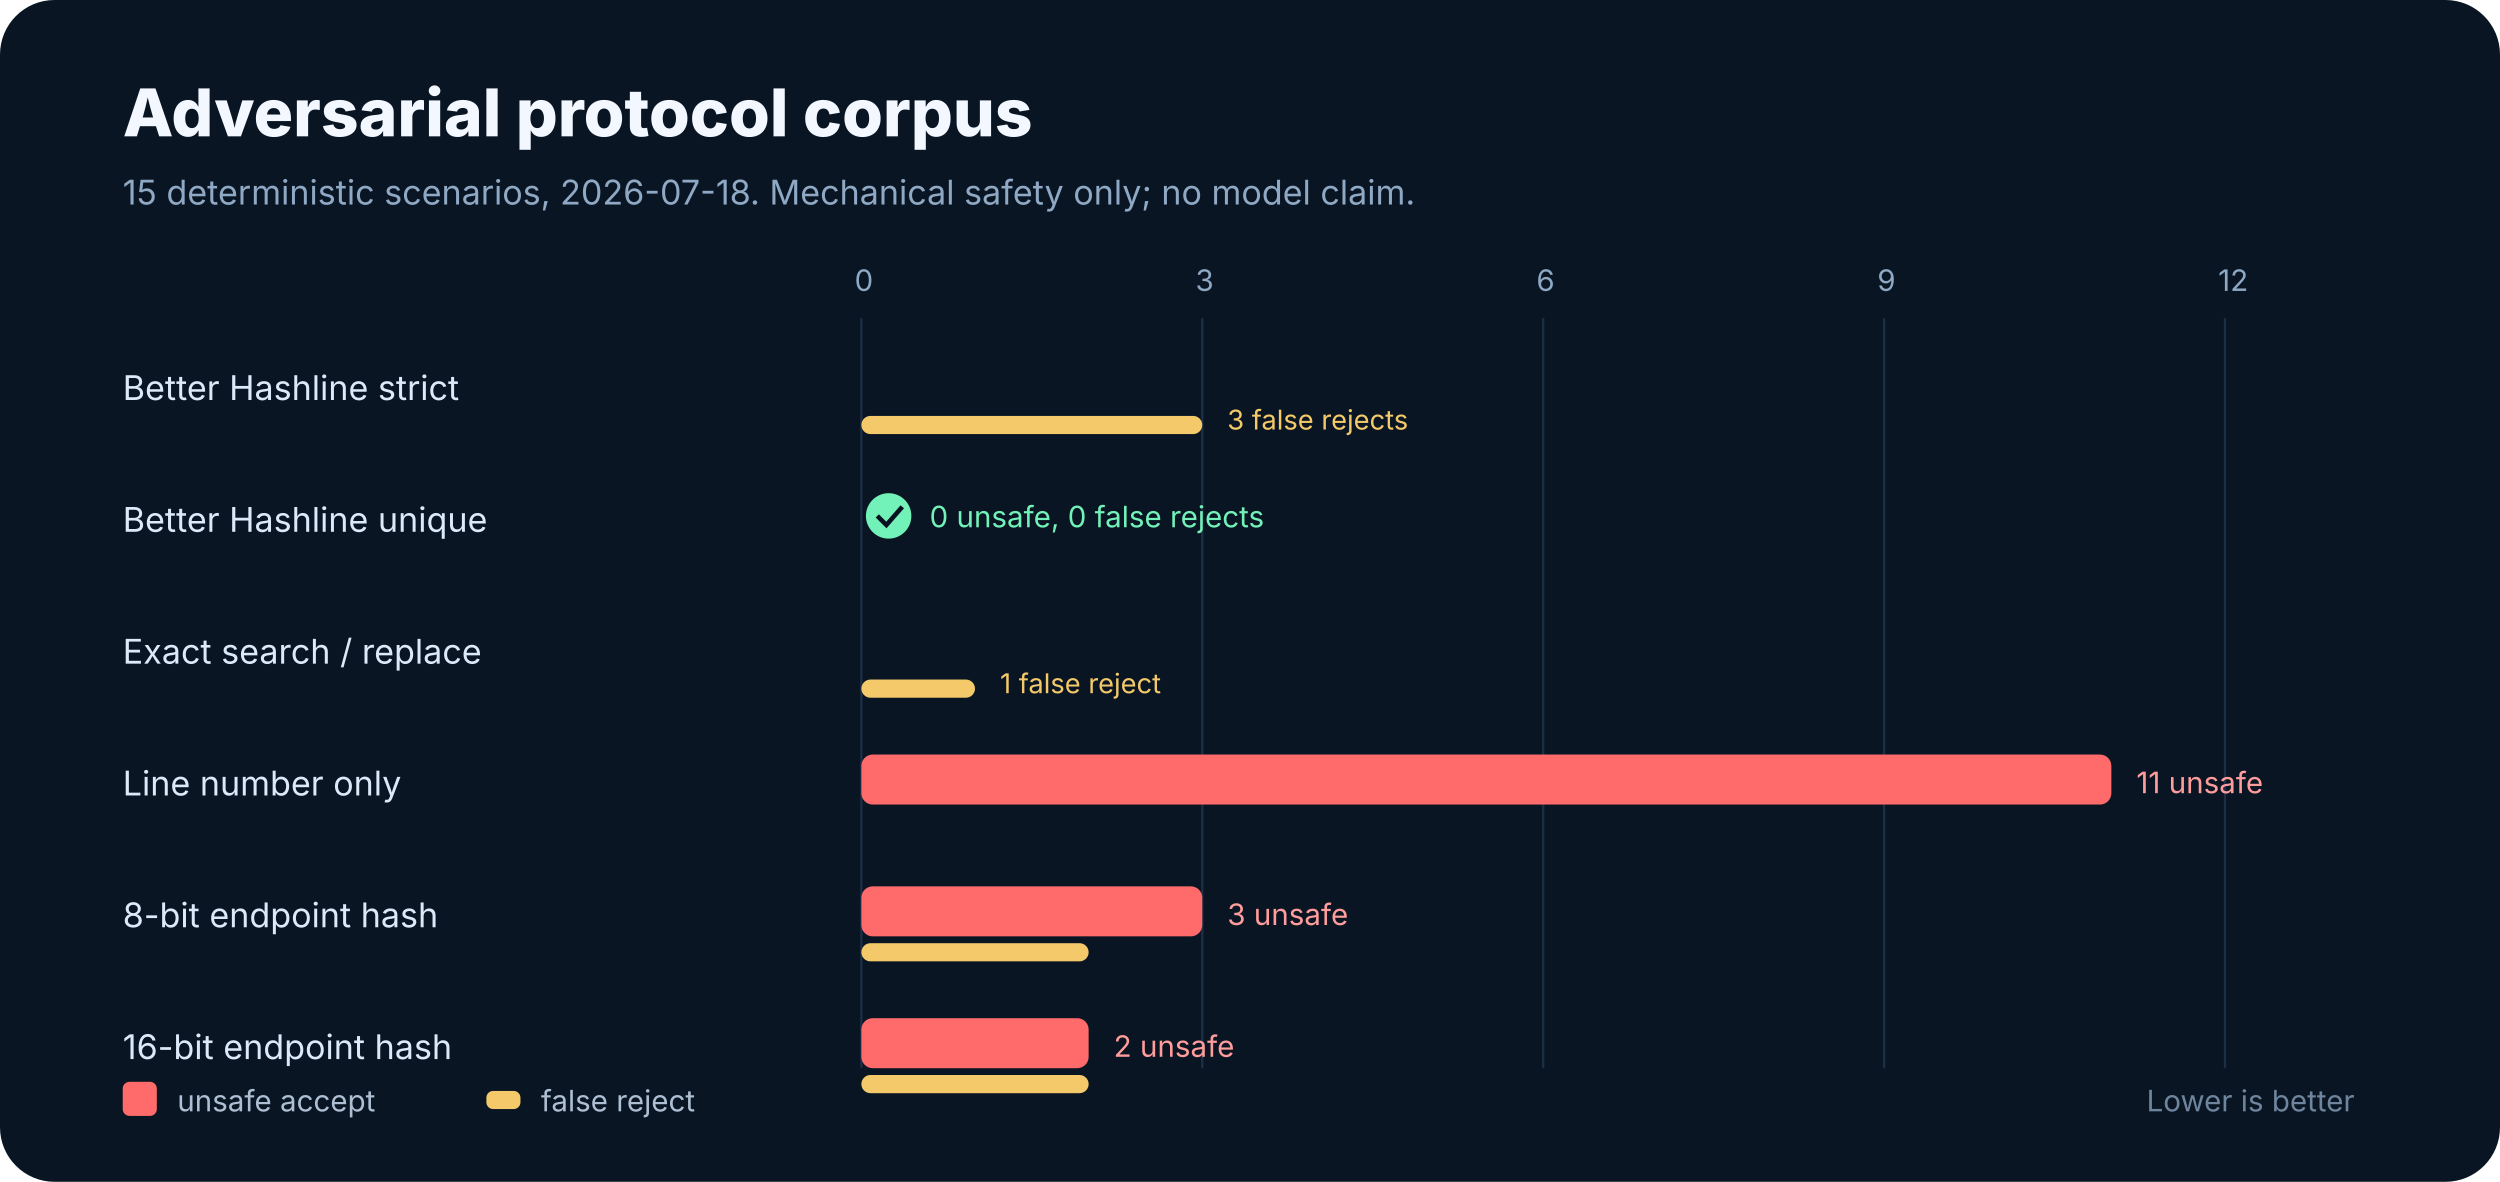
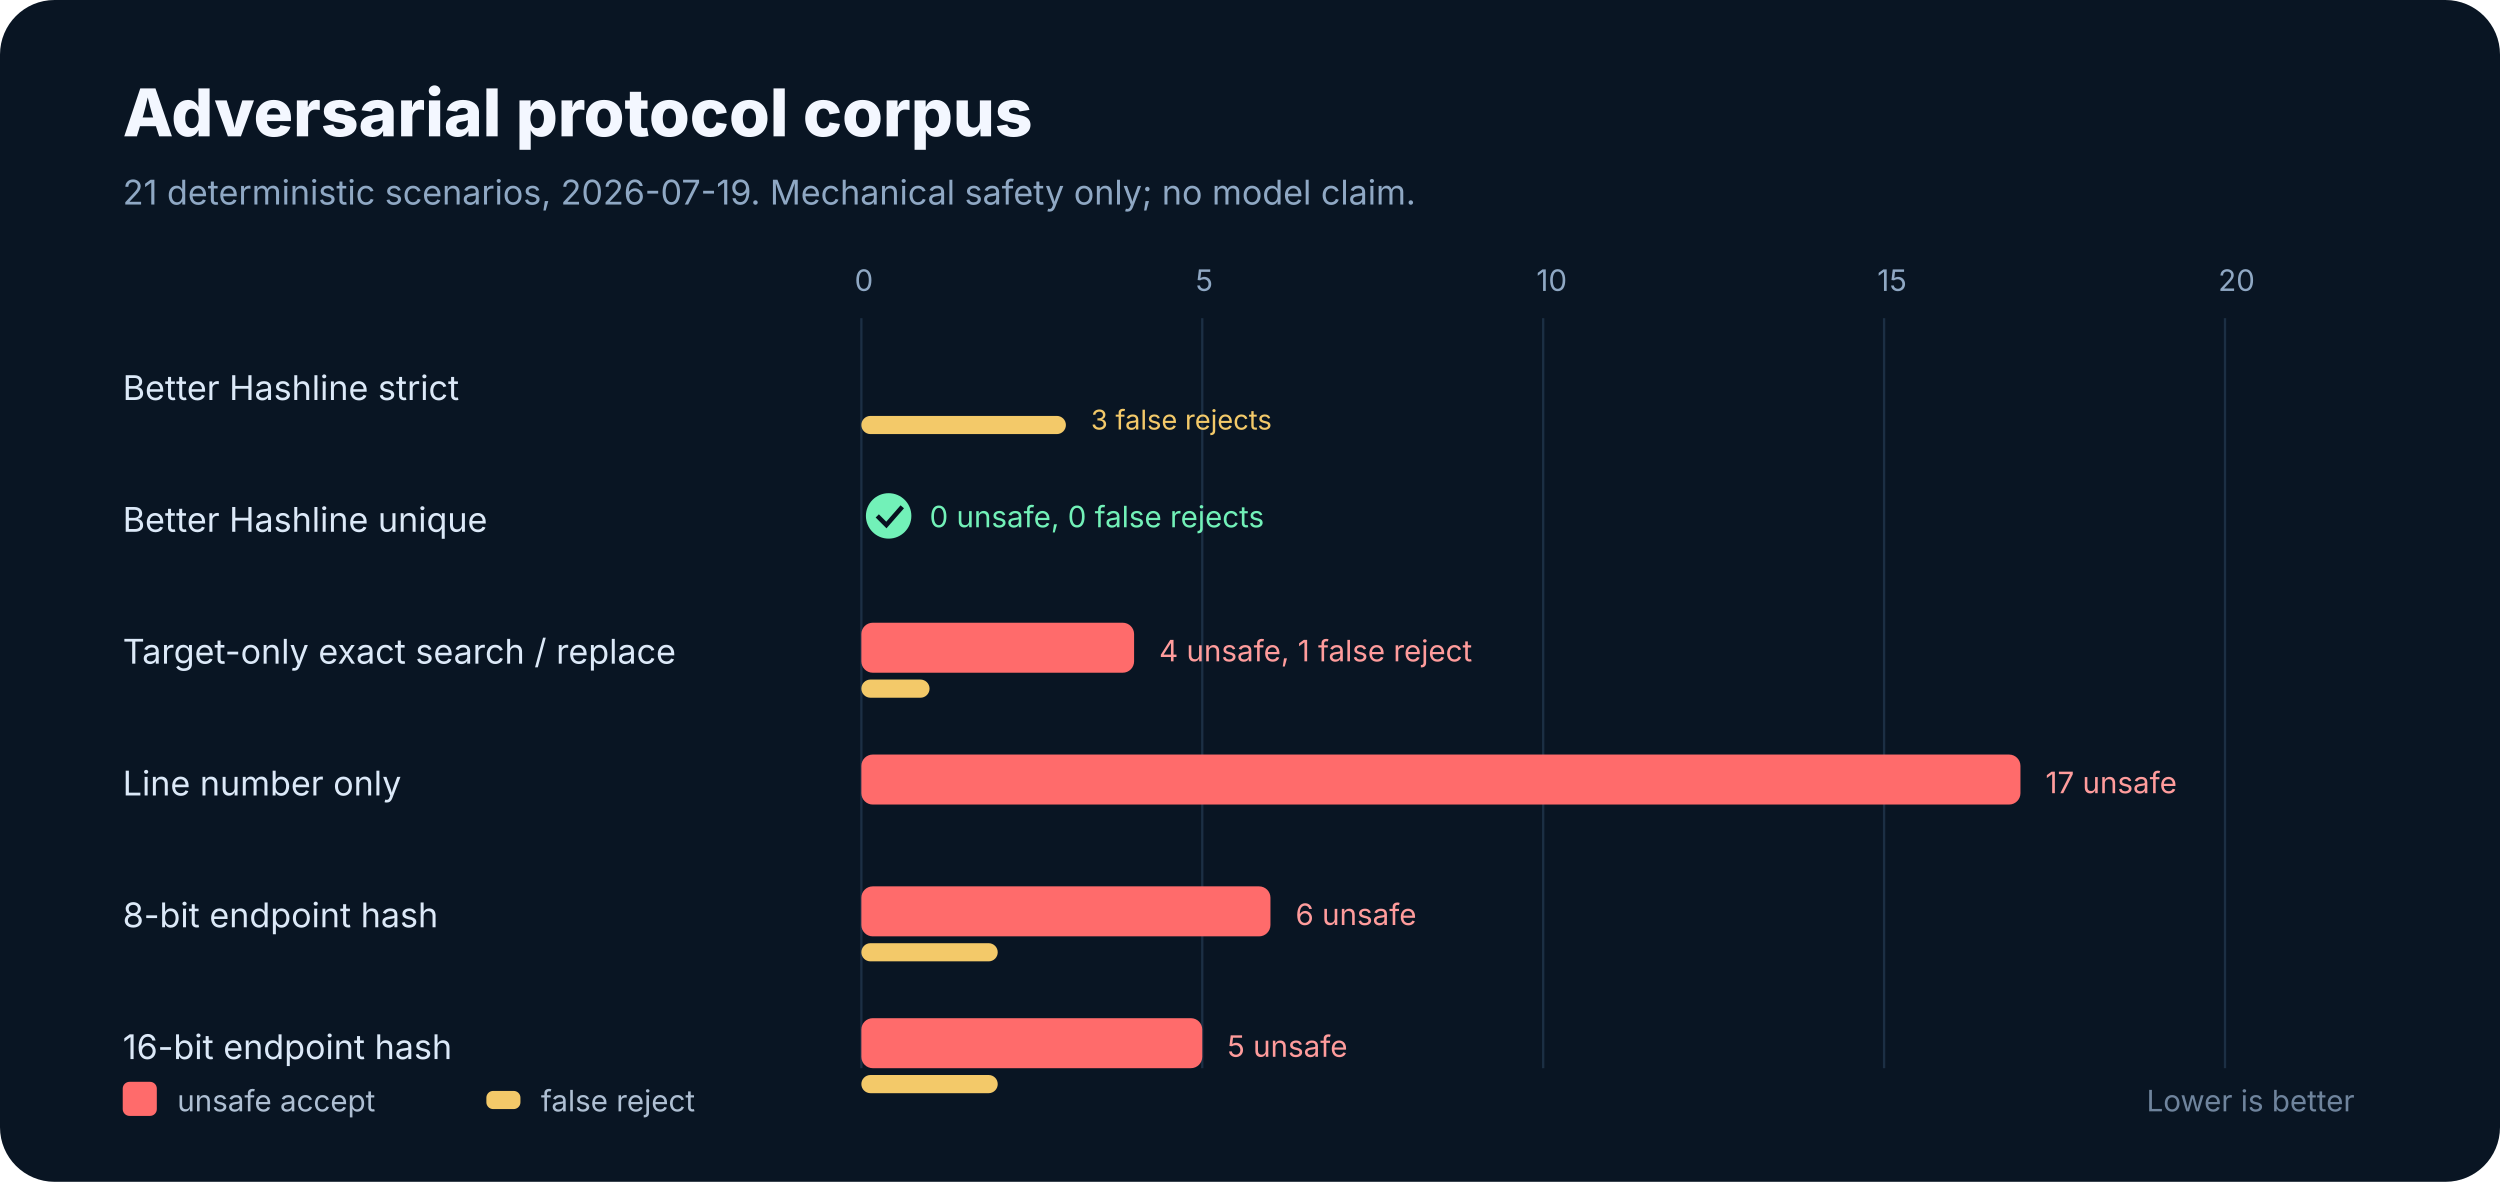
<svg xmlns="http://www.w3.org/2000/svg" width="1100" height="520" viewBox="0 0 1100 520" role="img" aria-labelledby="title desc">
  <rect width="1100" height="520" rx="24" fill="#091523" />
  <text x="54" y="60" fill="#f3f7ff" font-family="Inter,Segoe UI,sans-serif" font-size="29" font-weight="800">Adversarial protocol corpus</text>
-   <text x="54" y="90" fill="#8fa8c4" font-family="Inter,Segoe UI,sans-serif" font-size="15">15 deterministic scenarios, 2026-07-18. Mechanical safety only; no model claim.</text>
+   <text x="54" y="90" fill="#8fa8c4" font-family="Inter,Segoe UI,sans-serif" font-size="15">21 deterministic scenarios, 2026-07-19. Mechanical safety only; no model claim.</text>
  <g transform="translate(54 128)" font-family="Inter,Segoe UI,sans-serif">
    <text x="322" y="0" fill="#8fa8c4" font-size="13">0</text>
-     <text x="472" y="0" fill="#8fa8c4" font-size="13">3</text>
-     <text x="622" y="0" fill="#8fa8c4" font-size="13">6</text>
-     <text x="772" y="0" fill="#8fa8c4" font-size="13">9</text>
-     <text x="922" y="0" fill="#8fa8c4" font-size="13">12</text>
+     <text x="472" y="0" fill="#8fa8c4" font-size="13">5</text>
+     <text x="622" y="0" fill="#8fa8c4" font-size="13">10</text>
+     <text x="772" y="0" fill="#8fa8c4" font-size="13">15</text>
+     <text x="922" y="0" fill="#8fa8c4" font-size="13">20</text>
    <g stroke="#263d56" opacity="0.65">
      <path d="M325 12v330" />
      <path d="M475 12v330" />
      <path d="M625 12v330" />
      <path d="M775 12v330" />
      <path d="M925 12v330" />
    </g>
    <g transform="translate(0 30)">
      <text x="0" y="18" fill="#dce9f8" font-size="15">Better Hashline strict</text>
      <rect x="325" width="0" height="22" fill="#ff6b6b" />
-       <rect x="325" y="25" width="150" height="8" rx="4" fill="#f3c969" />
-       <text x="486" y="31" fill="#f3c969" font-size="12">3 false rejects</text>
+       <rect x="325" y="25" width="90" height="8" rx="4" fill="#f3c969" />
+       <text x="426" y="31" fill="#f3c969" font-size="12">3 false rejects</text>
    </g>
    <g transform="translate(0 88)">
      <text x="0" y="18" fill="#dce9f8" font-size="15">Better Hashline unique</text>
      <circle cx="337" cy="11" r="10" fill="#72f1b8" />
      <path d="M332 11l4 4 7-8" fill="none" stroke="#07111f" stroke-width="2" />
      <text x="355" y="16" fill="#72f1b8" font-size="13">0 unsafe, 0 false rejects</text>
    </g>
    <g transform="translate(0 146)">
-       <text x="0" y="18" fill="#dce9f8" font-size="15">Exact search / replace</text>
-       <rect x="325" y="25" width="50" height="8" rx="4" fill="#f3c969" />
-       <text x="386" y="31" fill="#f3c969" font-size="12">1 false reject</text>
+       <text x="0" y="18" fill="#dce9f8" font-size="15">Target-only exact search / replace</text>
+       <rect x="325" width="120" height="22" rx="5" fill="#ff6b6b" />
+       <rect x="325" y="25" width="30" height="8" rx="4" fill="#f3c969" />
+       <text x="456" y="17" fill="#ff9c9c" font-size="13">4 unsafe, 1 false reject</text>
    </g>
    <g transform="translate(0 204)">
      <text x="0" y="18" fill="#dce9f8" font-size="15">Line number only</text>
-       <rect x="325" width="550" height="22" rx="5" fill="#ff6b6b" />
-       <text x="886" y="17" fill="#ff9c9c" font-size="13">11 unsafe</text>
+       <rect x="325" width="510" height="22" rx="5" fill="#ff6b6b" />
+       <text x="846" y="17" fill="#ff9c9c" font-size="13">17 unsafe</text>
    </g>
    <g transform="translate(0 262)">
      <text x="0" y="18" fill="#dce9f8" font-size="15">8-bit endpoint hash</text>
-       <rect x="325" width="150" height="22" rx="5" fill="#ff6b6b" />
-       <rect x="325" y="25" width="100" height="8" rx="4" fill="#f3c969" />
-       <text x="486" y="17" fill="#ff9c9c" font-size="13">3 unsafe</text>
+       <rect x="325" width="180" height="22" rx="5" fill="#ff6b6b" />
+       <rect x="325" y="25" width="60" height="8" rx="4" fill="#f3c969" />
+       <text x="516" y="17" fill="#ff9c9c" font-size="13">6 unsafe</text>
    </g>
    <g transform="translate(0 320)">
      <text x="0" y="18" fill="#dce9f8" font-size="15">16-bit endpoint hash</text>
-       <rect x="325" width="100" height="22" rx="5" fill="#ff6b6b" />
-       <rect x="325" y="25" width="100" height="8" rx="4" fill="#f3c969" />
-       <text x="436" y="17" fill="#ff9c9c" font-size="13">2 unsafe</text>
+       <rect x="325" width="150" height="22" rx="5" fill="#ff6b6b" />
+       <rect x="325" y="25" width="60" height="8" rx="4" fill="#f3c969" />
+       <text x="486" y="17" fill="#ff9c9c" font-size="13">5 unsafe</text>
    </g>
  </g>
  <g transform="translate(54 476)" font-family="Inter,Segoe UI,sans-serif" font-size="13">
    <rect width="15" height="15" rx="3" fill="#ff6b6b" />
    <text x="24" y="13" fill="#aebfd3">unsafe accept</text>
    <rect x="160" width="15" height="8" y="4" rx="3" fill="#f3c969" />
    <text x="184" y="13" fill="#aebfd3">false reject</text>
    <text x="982" y="13" text-anchor="end" fill="#6f849d">Lower is better</text>
  </g>
</svg>
